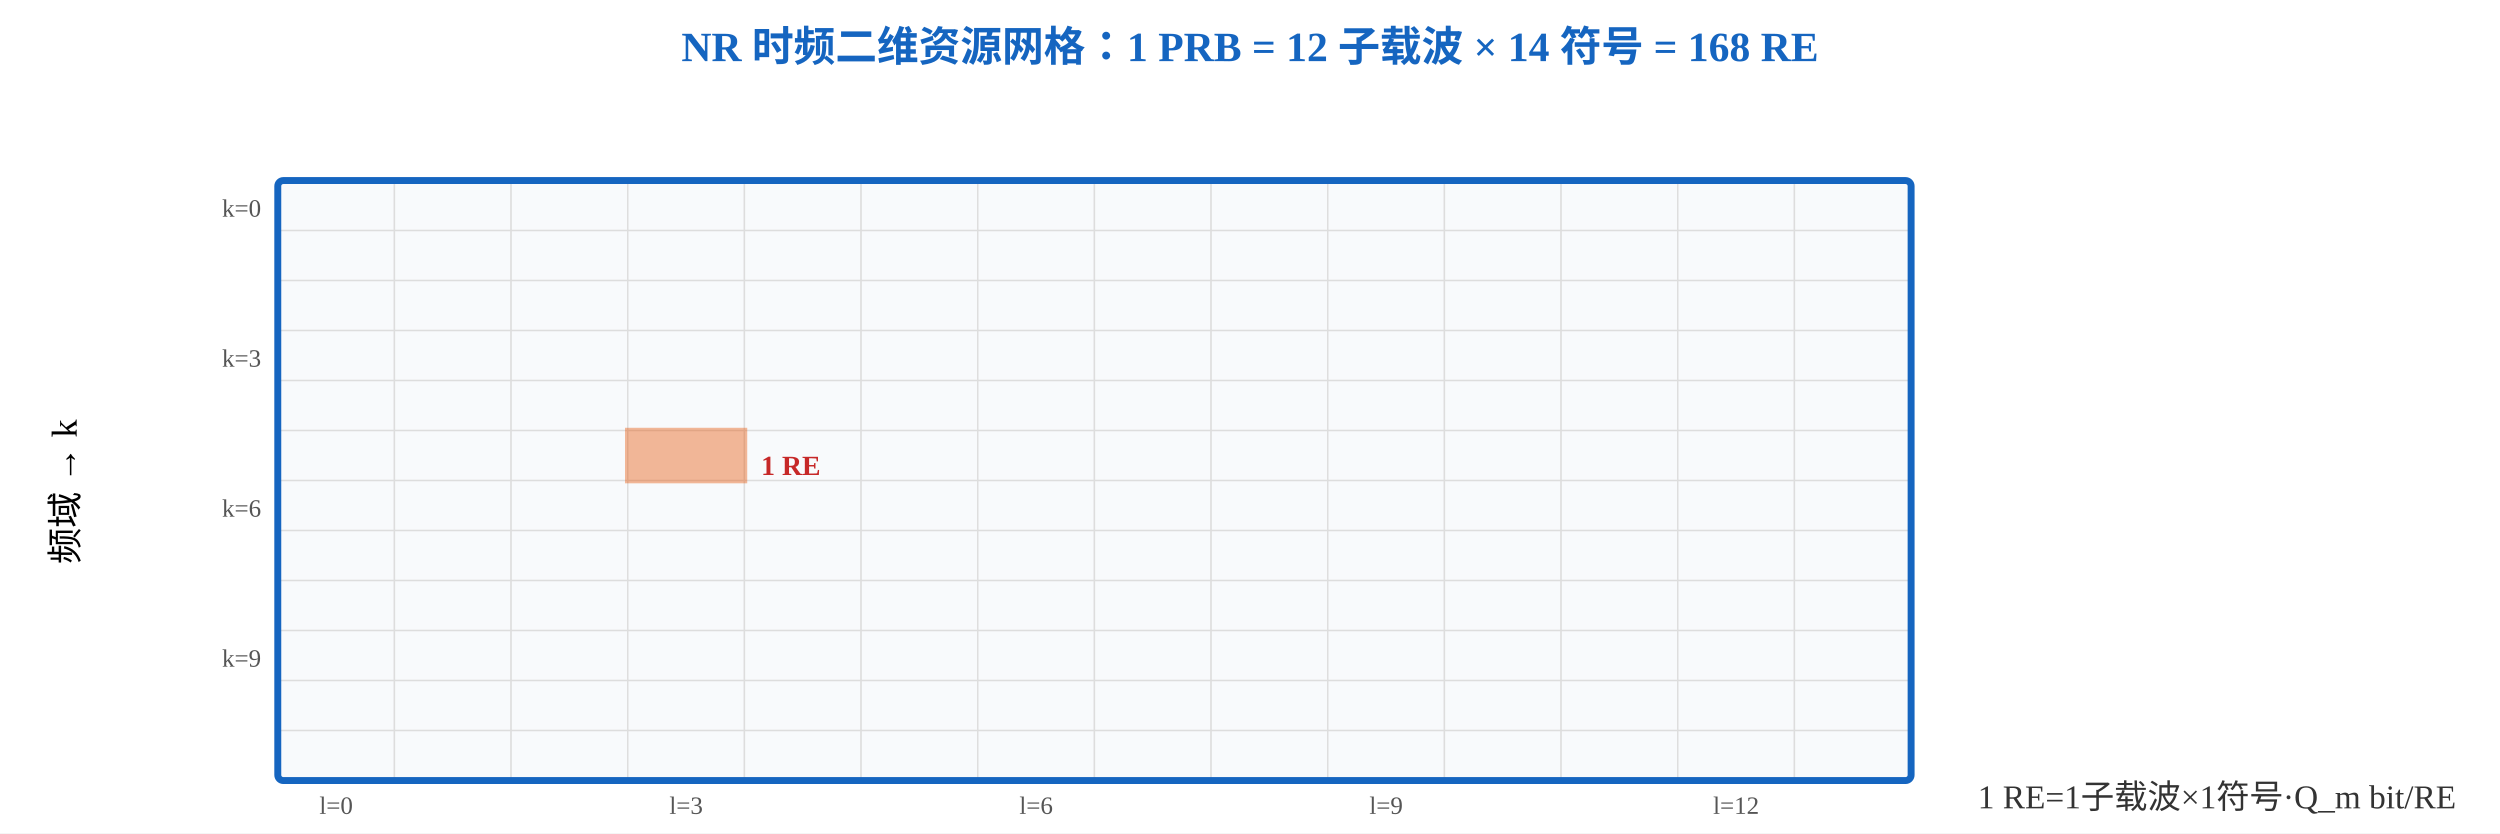
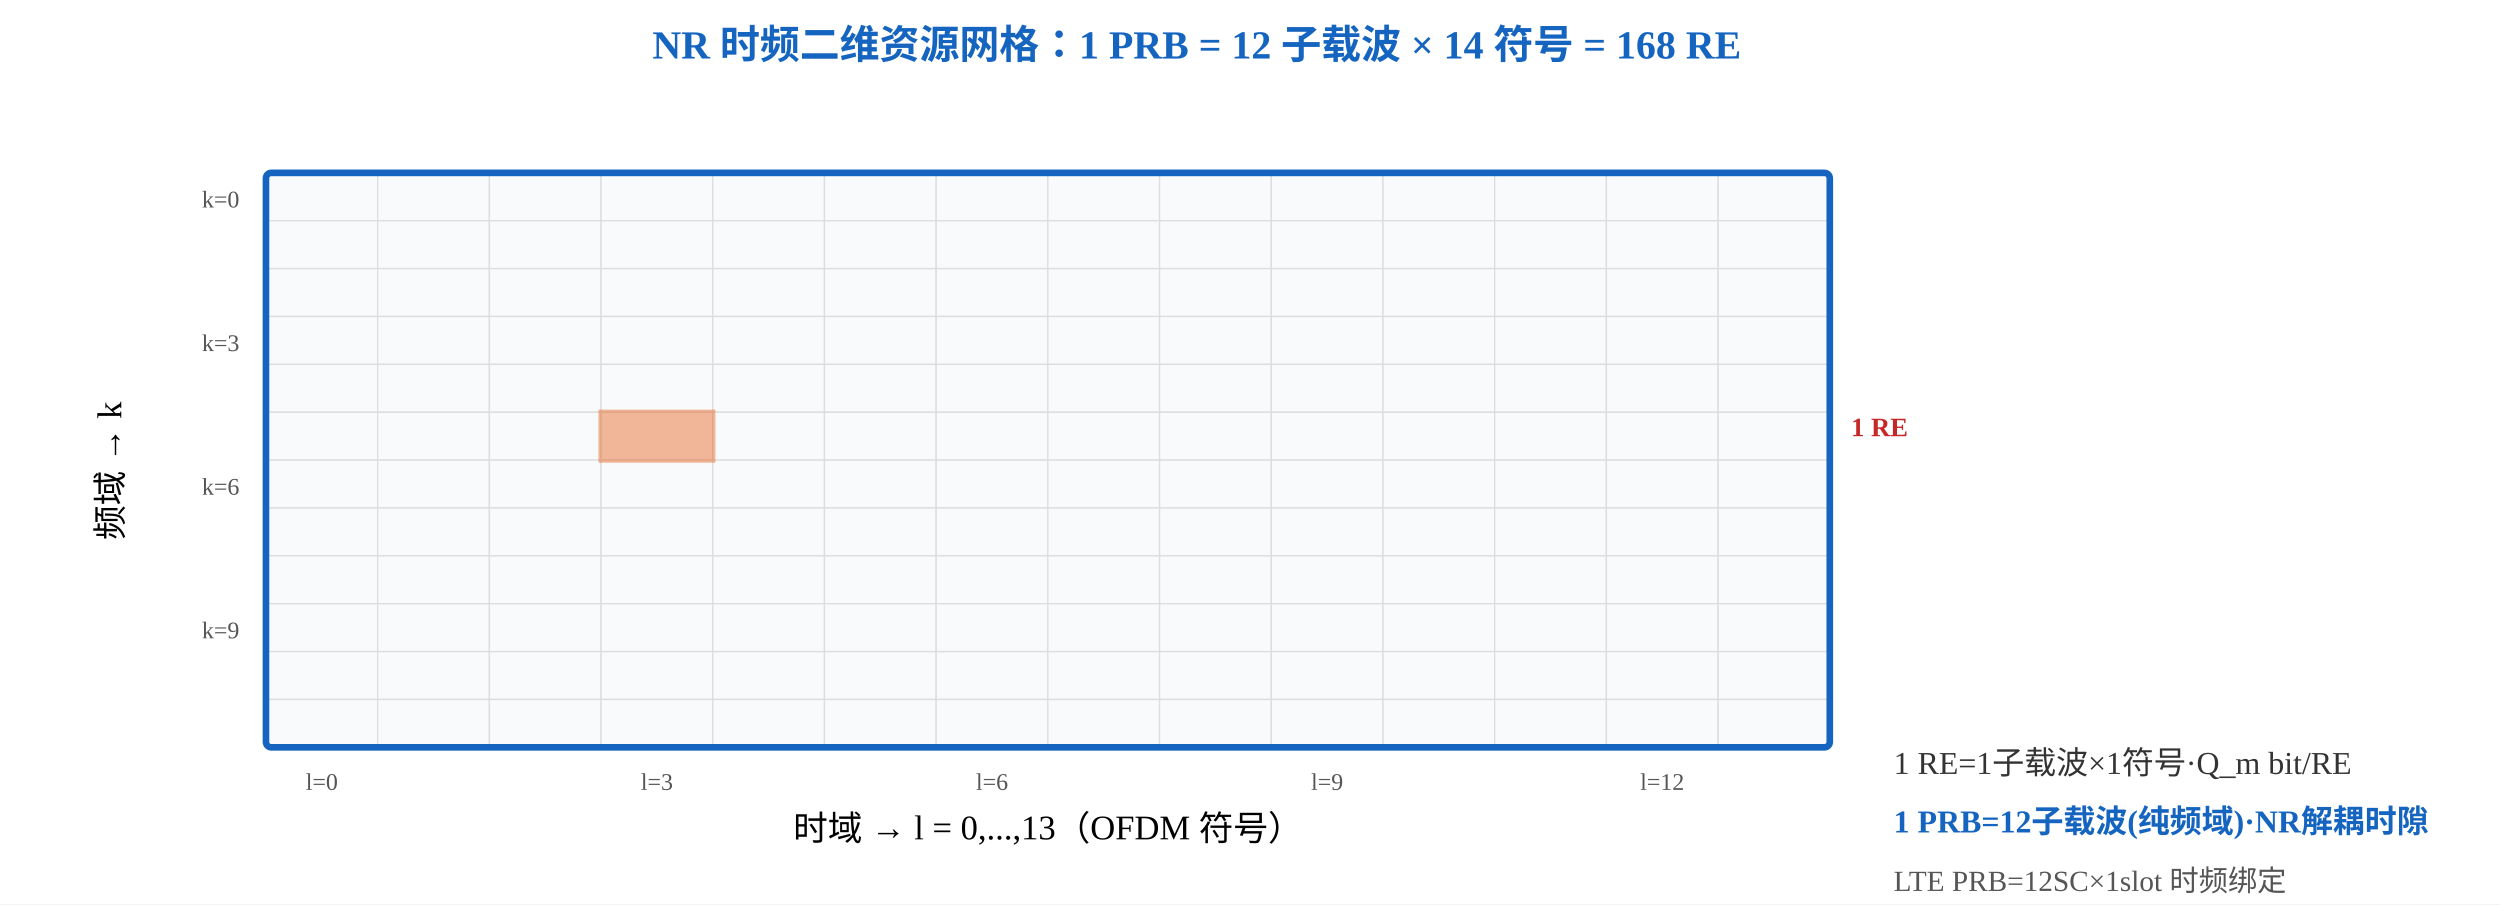
- <svg xmlns="http://www.w3.org/2000/svg" width="900" height="300" viewBox="0 0 900 300">
-   <rect width="900" height="300" fill="white" />
+ <svg xmlns="http://www.w3.org/2000/svg" width="940" height="340" viewBox="0 0 940 340">
+   <rect width="940" height="340" fill="white" />
  <text x="450.0" y="22" text-anchor="middle" font-size="15" fill="#1565c0" font-weight="bold">NR 时频二维资源网格：1 PRB = 12 子载波 × 14 符号 = 168 RE</text>
  <rect x="100" y="65" width="42" height="18" fill="#f8fafc" stroke="#ddd" stroke-width="0.5" />
  <rect x="142" y="65" width="42" height="18" fill="#f8fafc" stroke="#ddd" stroke-width="0.5" />
  <rect x="184" y="65" width="42" height="18" fill="#f8fafc" stroke="#ddd" stroke-width="0.5" />
  <rect x="226" y="65" width="42" height="18" fill="#f8fafc" stroke="#ddd" stroke-width="0.5" />
  <rect x="268" y="65" width="42" height="18" fill="#f8fafc" stroke="#ddd" stroke-width="0.5" />
  <rect x="310" y="65" width="42" height="18" fill="#f8fafc" stroke="#ddd" stroke-width="0.5" />
  <rect x="352" y="65" width="42" height="18" fill="#f8fafc" stroke="#ddd" stroke-width="0.5" />
  <rect x="394" y="65" width="42" height="18" fill="#f8fafc" stroke="#ddd" stroke-width="0.5" />
  <rect x="436" y="65" width="42" height="18" fill="#f8fafc" stroke="#ddd" stroke-width="0.5" />
  <rect x="478" y="65" width="42" height="18" fill="#f8fafc" stroke="#ddd" stroke-width="0.5" />
  <rect x="520" y="65" width="42" height="18" fill="#f8fafc" stroke="#ddd" stroke-width="0.5" />
  <rect x="562" y="65" width="42" height="18" fill="#f8fafc" stroke="#ddd" stroke-width="0.5" />
  <rect x="604" y="65" width="42" height="18" fill="#f8fafc" stroke="#ddd" stroke-width="0.5" />
  <rect x="646" y="65" width="42" height="18" fill="#f8fafc" stroke="#ddd" stroke-width="0.5" />
  <rect x="100" y="83" width="42" height="18" fill="#f8fafc" stroke="#ddd" stroke-width="0.5" />
  <rect x="142" y="83" width="42" height="18" fill="#f8fafc" stroke="#ddd" stroke-width="0.5" />
  <rect x="184" y="83" width="42" height="18" fill="#f8fafc" stroke="#ddd" stroke-width="0.5" />
  <rect x="226" y="83" width="42" height="18" fill="#f8fafc" stroke="#ddd" stroke-width="0.5" />
  <rect x="268" y="83" width="42" height="18" fill="#f8fafc" stroke="#ddd" stroke-width="0.5" />
  <rect x="310" y="83" width="42" height="18" fill="#f8fafc" stroke="#ddd" stroke-width="0.5" />
  <rect x="352" y="83" width="42" height="18" fill="#f8fafc" stroke="#ddd" stroke-width="0.5" />
  <rect x="394" y="83" width="42" height="18" fill="#f8fafc" stroke="#ddd" stroke-width="0.5" />
  <rect x="436" y="83" width="42" height="18" fill="#f8fafc" stroke="#ddd" stroke-width="0.5" />
  <rect x="478" y="83" width="42" height="18" fill="#f8fafc" stroke="#ddd" stroke-width="0.5" />
  <rect x="520" y="83" width="42" height="18" fill="#f8fafc" stroke="#ddd" stroke-width="0.5" />
  <rect x="562" y="83" width="42" height="18" fill="#f8fafc" stroke="#ddd" stroke-width="0.5" />
  <rect x="604" y="83" width="42" height="18" fill="#f8fafc" stroke="#ddd" stroke-width="0.5" />
  <rect x="646" y="83" width="42" height="18" fill="#f8fafc" stroke="#ddd" stroke-width="0.5" />
  <rect x="100" y="101" width="42" height="18" fill="#f8fafc" stroke="#ddd" stroke-width="0.5" />
  <rect x="142" y="101" width="42" height="18" fill="#f8fafc" stroke="#ddd" stroke-width="0.5" />
  <rect x="184" y="101" width="42" height="18" fill="#f8fafc" stroke="#ddd" stroke-width="0.5" />
  <rect x="226" y="101" width="42" height="18" fill="#f8fafc" stroke="#ddd" stroke-width="0.5" />
  <rect x="268" y="101" width="42" height="18" fill="#f8fafc" stroke="#ddd" stroke-width="0.5" />
  <rect x="310" y="101" width="42" height="18" fill="#f8fafc" stroke="#ddd" stroke-width="0.5" />
  <rect x="352" y="101" width="42" height="18" fill="#f8fafc" stroke="#ddd" stroke-width="0.5" />
  <rect x="394" y="101" width="42" height="18" fill="#f8fafc" stroke="#ddd" stroke-width="0.5" />
  <rect x="436" y="101" width="42" height="18" fill="#f8fafc" stroke="#ddd" stroke-width="0.5" />
  <rect x="478" y="101" width="42" height="18" fill="#f8fafc" stroke="#ddd" stroke-width="0.5" />
  <rect x="520" y="101" width="42" height="18" fill="#f8fafc" stroke="#ddd" stroke-width="0.5" />
  <rect x="562" y="101" width="42" height="18" fill="#f8fafc" stroke="#ddd" stroke-width="0.5" />
  <rect x="604" y="101" width="42" height="18" fill="#f8fafc" stroke="#ddd" stroke-width="0.5" />
  <rect x="646" y="101" width="42" height="18" fill="#f8fafc" stroke="#ddd" stroke-width="0.5" />
  <rect x="100" y="119" width="42" height="18" fill="#f8fafc" stroke="#ddd" stroke-width="0.5" />
  <rect x="142" y="119" width="42" height="18" fill="#f8fafc" stroke="#ddd" stroke-width="0.5" />
  <rect x="184" y="119" width="42" height="18" fill="#f8fafc" stroke="#ddd" stroke-width="0.5" />
  <rect x="226" y="119" width="42" height="18" fill="#f8fafc" stroke="#ddd" stroke-width="0.5" />
  <rect x="268" y="119" width="42" height="18" fill="#f8fafc" stroke="#ddd" stroke-width="0.5" />
  <rect x="310" y="119" width="42" height="18" fill="#f8fafc" stroke="#ddd" stroke-width="0.5" />
  <rect x="352" y="119" width="42" height="18" fill="#f8fafc" stroke="#ddd" stroke-width="0.5" />
  <rect x="394" y="119" width="42" height="18" fill="#f8fafc" stroke="#ddd" stroke-width="0.5" />
  <rect x="436" y="119" width="42" height="18" fill="#f8fafc" stroke="#ddd" stroke-width="0.5" />
  <rect x="478" y="119" width="42" height="18" fill="#f8fafc" stroke="#ddd" stroke-width="0.5" />
  <rect x="520" y="119" width="42" height="18" fill="#f8fafc" stroke="#ddd" stroke-width="0.5" />
  <rect x="562" y="119" width="42" height="18" fill="#f8fafc" stroke="#ddd" stroke-width="0.5" />
  <rect x="604" y="119" width="42" height="18" fill="#f8fafc" stroke="#ddd" stroke-width="0.5" />
  <rect x="646" y="119" width="42" height="18" fill="#f8fafc" stroke="#ddd" stroke-width="0.5" />
  <rect x="100" y="137" width="42" height="18" fill="#f8fafc" stroke="#ddd" stroke-width="0.5" />
  <rect x="142" y="137" width="42" height="18" fill="#f8fafc" stroke="#ddd" stroke-width="0.5" />
  <rect x="184" y="137" width="42" height="18" fill="#f8fafc" stroke="#ddd" stroke-width="0.5" />
  <rect x="226" y="137" width="42" height="18" fill="#f8fafc" stroke="#ddd" stroke-width="0.5" />
  <rect x="268" y="137" width="42" height="18" fill="#f8fafc" stroke="#ddd" stroke-width="0.5" />
  <rect x="310" y="137" width="42" height="18" fill="#f8fafc" stroke="#ddd" stroke-width="0.5" />
  <rect x="352" y="137" width="42" height="18" fill="#f8fafc" stroke="#ddd" stroke-width="0.5" />
  <rect x="394" y="137" width="42" height="18" fill="#f8fafc" stroke="#ddd" stroke-width="0.5" />
  <rect x="436" y="137" width="42" height="18" fill="#f8fafc" stroke="#ddd" stroke-width="0.5" />
  <rect x="478" y="137" width="42" height="18" fill="#f8fafc" stroke="#ddd" stroke-width="0.5" />
  <rect x="520" y="137" width="42" height="18" fill="#f8fafc" stroke="#ddd" stroke-width="0.5" />
  <rect x="562" y="137" width="42" height="18" fill="#f8fafc" stroke="#ddd" stroke-width="0.5" />
  <rect x="604" y="137" width="42" height="18" fill="#f8fafc" stroke="#ddd" stroke-width="0.5" />
  <rect x="646" y="137" width="42" height="18" fill="#f8fafc" stroke="#ddd" stroke-width="0.5" />
  <rect x="100" y="155" width="42" height="18" fill="#f8fafc" stroke="#ddd" stroke-width="0.5" />
  <rect x="142" y="155" width="42" height="18" fill="#f8fafc" stroke="#ddd" stroke-width="0.5" />
  <rect x="184" y="155" width="42" height="18" fill="#f8fafc" stroke="#ddd" stroke-width="0.5" />
  <rect x="226" y="155" width="42" height="18" fill="#f8fafc" stroke="#ddd" stroke-width="0.5" />
  <rect x="268" y="155" width="42" height="18" fill="#f8fafc" stroke="#ddd" stroke-width="0.5" />
  <rect x="310" y="155" width="42" height="18" fill="#f8fafc" stroke="#ddd" stroke-width="0.5" />
  <rect x="352" y="155" width="42" height="18" fill="#f8fafc" stroke="#ddd" stroke-width="0.5" />
  <rect x="394" y="155" width="42" height="18" fill="#f8fafc" stroke="#ddd" stroke-width="0.5" />
  <rect x="436" y="155" width="42" height="18" fill="#f8fafc" stroke="#ddd" stroke-width="0.5" />
  <rect x="478" y="155" width="42" height="18" fill="#f8fafc" stroke="#ddd" stroke-width="0.5" />
  <rect x="520" y="155" width="42" height="18" fill="#f8fafc" stroke="#ddd" stroke-width="0.5" />
  <rect x="562" y="155" width="42" height="18" fill="#f8fafc" stroke="#ddd" stroke-width="0.5" />
  <rect x="604" y="155" width="42" height="18" fill="#f8fafc" stroke="#ddd" stroke-width="0.5" />
  <rect x="646" y="155" width="42" height="18" fill="#f8fafc" stroke="#ddd" stroke-width="0.5" />
  <rect x="100" y="173" width="42" height="18" fill="#f8fafc" stroke="#ddd" stroke-width="0.5" />
  <rect x="142" y="173" width="42" height="18" fill="#f8fafc" stroke="#ddd" stroke-width="0.5" />
  <rect x="184" y="173" width="42" height="18" fill="#f8fafc" stroke="#ddd" stroke-width="0.5" />
  <rect x="226" y="173" width="42" height="18" fill="#f8fafc" stroke="#ddd" stroke-width="0.5" />
  <rect x="268" y="173" width="42" height="18" fill="#f8fafc" stroke="#ddd" stroke-width="0.5" />
  <rect x="310" y="173" width="42" height="18" fill="#f8fafc" stroke="#ddd" stroke-width="0.5" />
  <rect x="352" y="173" width="42" height="18" fill="#f8fafc" stroke="#ddd" stroke-width="0.5" />
  <rect x="394" y="173" width="42" height="18" fill="#f8fafc" stroke="#ddd" stroke-width="0.5" />
  <rect x="436" y="173" width="42" height="18" fill="#f8fafc" stroke="#ddd" stroke-width="0.5" />
  <rect x="478" y="173" width="42" height="18" fill="#f8fafc" stroke="#ddd" stroke-width="0.5" />
  <rect x="520" y="173" width="42" height="18" fill="#f8fafc" stroke="#ddd" stroke-width="0.5" />
  <rect x="562" y="173" width="42" height="18" fill="#f8fafc" stroke="#ddd" stroke-width="0.5" />
  <rect x="604" y="173" width="42" height="18" fill="#f8fafc" stroke="#ddd" stroke-width="0.5" />
  <rect x="646" y="173" width="42" height="18" fill="#f8fafc" stroke="#ddd" stroke-width="0.5" />
  <rect x="100" y="191" width="42" height="18" fill="#f8fafc" stroke="#ddd" stroke-width="0.5" />
  <rect x="142" y="191" width="42" height="18" fill="#f8fafc" stroke="#ddd" stroke-width="0.5" />
  <rect x="184" y="191" width="42" height="18" fill="#f8fafc" stroke="#ddd" stroke-width="0.5" />
  <rect x="226" y="191" width="42" height="18" fill="#f8fafc" stroke="#ddd" stroke-width="0.5" />
  <rect x="268" y="191" width="42" height="18" fill="#f8fafc" stroke="#ddd" stroke-width="0.5" />
  <rect x="310" y="191" width="42" height="18" fill="#f8fafc" stroke="#ddd" stroke-width="0.5" />
  <rect x="352" y="191" width="42" height="18" fill="#f8fafc" stroke="#ddd" stroke-width="0.5" />
  <rect x="394" y="191" width="42" height="18" fill="#f8fafc" stroke="#ddd" stroke-width="0.5" />
  <rect x="436" y="191" width="42" height="18" fill="#f8fafc" stroke="#ddd" stroke-width="0.5" />
  <rect x="478" y="191" width="42" height="18" fill="#f8fafc" stroke="#ddd" stroke-width="0.5" />
  <rect x="520" y="191" width="42" height="18" fill="#f8fafc" stroke="#ddd" stroke-width="0.5" />
  <rect x="562" y="191" width="42" height="18" fill="#f8fafc" stroke="#ddd" stroke-width="0.5" />
  <rect x="604" y="191" width="42" height="18" fill="#f8fafc" stroke="#ddd" stroke-width="0.5" />
  <rect x="646" y="191" width="42" height="18" fill="#f8fafc" stroke="#ddd" stroke-width="0.5" />
  <rect x="100" y="209" width="42" height="18" fill="#f8fafc" stroke="#ddd" stroke-width="0.5" />
  <rect x="142" y="209" width="42" height="18" fill="#f8fafc" stroke="#ddd" stroke-width="0.5" />
  <rect x="184" y="209" width="42" height="18" fill="#f8fafc" stroke="#ddd" stroke-width="0.5" />
  <rect x="226" y="209" width="42" height="18" fill="#f8fafc" stroke="#ddd" stroke-width="0.5" />
  <rect x="268" y="209" width="42" height="18" fill="#f8fafc" stroke="#ddd" stroke-width="0.5" />
  <rect x="310" y="209" width="42" height="18" fill="#f8fafc" stroke="#ddd" stroke-width="0.5" />
  <rect x="352" y="209" width="42" height="18" fill="#f8fafc" stroke="#ddd" stroke-width="0.5" />
  <rect x="394" y="209" width="42" height="18" fill="#f8fafc" stroke="#ddd" stroke-width="0.5" />
  <rect x="436" y="209" width="42" height="18" fill="#f8fafc" stroke="#ddd" stroke-width="0.5" />
  <rect x="478" y="209" width="42" height="18" fill="#f8fafc" stroke="#ddd" stroke-width="0.5" />
  <rect x="520" y="209" width="42" height="18" fill="#f8fafc" stroke="#ddd" stroke-width="0.5" />
  <rect x="562" y="209" width="42" height="18" fill="#f8fafc" stroke="#ddd" stroke-width="0.5" />
  <rect x="604" y="209" width="42" height="18" fill="#f8fafc" stroke="#ddd" stroke-width="0.5" />
  <rect x="646" y="209" width="42" height="18" fill="#f8fafc" stroke="#ddd" stroke-width="0.5" />
  <rect x="100" y="227" width="42" height="18" fill="#f8fafc" stroke="#ddd" stroke-width="0.5" />
  <rect x="142" y="227" width="42" height="18" fill="#f8fafc" stroke="#ddd" stroke-width="0.5" />
  <rect x="184" y="227" width="42" height="18" fill="#f8fafc" stroke="#ddd" stroke-width="0.5" />
  <rect x="226" y="227" width="42" height="18" fill="#f8fafc" stroke="#ddd" stroke-width="0.5" />
  <rect x="268" y="227" width="42" height="18" fill="#f8fafc" stroke="#ddd" stroke-width="0.5" />
  <rect x="310" y="227" width="42" height="18" fill="#f8fafc" stroke="#ddd" stroke-width="0.5" />
  <rect x="352" y="227" width="42" height="18" fill="#f8fafc" stroke="#ddd" stroke-width="0.5" />
  <rect x="394" y="227" width="42" height="18" fill="#f8fafc" stroke="#ddd" stroke-width="0.5" />
  <rect x="436" y="227" width="42" height="18" fill="#f8fafc" stroke="#ddd" stroke-width="0.5" />
  <rect x="478" y="227" width="42" height="18" fill="#f8fafc" stroke="#ddd" stroke-width="0.5" />
  <rect x="520" y="227" width="42" height="18" fill="#f8fafc" stroke="#ddd" stroke-width="0.5" />
  <rect x="562" y="227" width="42" height="18" fill="#f8fafc" stroke="#ddd" stroke-width="0.5" />
  <rect x="604" y="227" width="42" height="18" fill="#f8fafc" stroke="#ddd" stroke-width="0.5" />
  <rect x="646" y="227" width="42" height="18" fill="#f8fafc" stroke="#ddd" stroke-width="0.5" />
  <rect x="100" y="245" width="42" height="18" fill="#f8fafc" stroke="#ddd" stroke-width="0.5" />
  <rect x="142" y="245" width="42" height="18" fill="#f8fafc" stroke="#ddd" stroke-width="0.5" />
  <rect x="184" y="245" width="42" height="18" fill="#f8fafc" stroke="#ddd" stroke-width="0.5" />
  <rect x="226" y="245" width="42" height="18" fill="#f8fafc" stroke="#ddd" stroke-width="0.5" />
  <rect x="268" y="245" width="42" height="18" fill="#f8fafc" stroke="#ddd" stroke-width="0.5" />
  <rect x="310" y="245" width="42" height="18" fill="#f8fafc" stroke="#ddd" stroke-width="0.5" />
  <rect x="352" y="245" width="42" height="18" fill="#f8fafc" stroke="#ddd" stroke-width="0.5" />
  <rect x="394" y="245" width="42" height="18" fill="#f8fafc" stroke="#ddd" stroke-width="0.5" />
  <rect x="436" y="245" width="42" height="18" fill="#f8fafc" stroke="#ddd" stroke-width="0.5" />
  <rect x="478" y="245" width="42" height="18" fill="#f8fafc" stroke="#ddd" stroke-width="0.5" />
  <rect x="520" y="245" width="42" height="18" fill="#f8fafc" stroke="#ddd" stroke-width="0.5" />
  <rect x="562" y="245" width="42" height="18" fill="#f8fafc" stroke="#ddd" stroke-width="0.5" />
  <rect x="604" y="245" width="42" height="18" fill="#f8fafc" stroke="#ddd" stroke-width="0.5" />
  <rect x="646" y="245" width="42" height="18" fill="#f8fafc" stroke="#ddd" stroke-width="0.5" />
  <rect x="100" y="263" width="42" height="18" fill="#f8fafc" stroke="#ddd" stroke-width="0.5" />
  <rect x="142" y="263" width="42" height="18" fill="#f8fafc" stroke="#ddd" stroke-width="0.5" />
  <rect x="184" y="263" width="42" height="18" fill="#f8fafc" stroke="#ddd" stroke-width="0.5" />
  <rect x="226" y="263" width="42" height="18" fill="#f8fafc" stroke="#ddd" stroke-width="0.5" />
  <rect x="268" y="263" width="42" height="18" fill="#f8fafc" stroke="#ddd" stroke-width="0.5" />
  <rect x="310" y="263" width="42" height="18" fill="#f8fafc" stroke="#ddd" stroke-width="0.5" />
  <rect x="352" y="263" width="42" height="18" fill="#f8fafc" stroke="#ddd" stroke-width="0.5" />
  <rect x="394" y="263" width="42" height="18" fill="#f8fafc" stroke="#ddd" stroke-width="0.5" />
  <rect x="436" y="263" width="42" height="18" fill="#f8fafc" stroke="#ddd" stroke-width="0.5" />
  <rect x="478" y="263" width="42" height="18" fill="#f8fafc" stroke="#ddd" stroke-width="0.5" />
  <rect x="520" y="263" width="42" height="18" fill="#f8fafc" stroke="#ddd" stroke-width="0.5" />
  <rect x="562" y="263" width="42" height="18" fill="#f8fafc" stroke="#ddd" stroke-width="0.5" />
  <rect x="604" y="263" width="42" height="18" fill="#f8fafc" stroke="#ddd" stroke-width="0.5" />
  <rect x="646" y="263" width="42" height="18" fill="#f8fafc" stroke="#ddd" stroke-width="0.5" />
  <rect x="100" y="65" width="588" height="216" fill="none" stroke="#1565c0" stroke-width="2.5" rx="2" />
  <rect x="226" y="155" width="42" height="18" fill="#e65100" opacity="0.4" stroke="#e65100" stroke-width="2" />
-   <text x="274" y="171" font-size="10" fill="#c62828" font-weight="bold">1 RE</text>
-   <text x="94" y="78.0" text-anchor="end" font-size="9" fill="#555">k=0</text>
-   <text x="94" y="132.0" text-anchor="end" font-size="9" fill="#555">k=3</text>
-   <text x="94" y="186.0" text-anchor="end" font-size="9" fill="#555">k=6</text>
-   <text x="94" y="240.0" text-anchor="end" font-size="9" fill="#555">k=9</text>
-   <text x="121.0" y="293" text-anchor="middle" font-size="9" fill="#555">l=0</text>
-   <text x="247.0" y="293" text-anchor="middle" font-size="9" fill="#555">l=3</text>
-   <text x="373.0" y="293" text-anchor="middle" font-size="9" fill="#555">l=6</text>
-   <text x="499.0" y="293" text-anchor="middle" font-size="9" fill="#555">l=9</text>
-   <text x="625.0" y="293" text-anchor="middle" font-size="9" fill="#555">l=12</text>
-   <text x="394.0" y="313" text-anchor="middle" font-size="13" fill="black">时域 → l = 0,...,13（OFDM 符号）</text>
-   <text x="28" y="177.0" text-anchor="middle" font-size="13" fill="black" transform="rotate(-90,28,177.0)">频域 → k</text>
+   <text x="696" y="164" font-size="10" fill="#c62828" font-weight="bold">1 RE</text>
+   <text x="90" y="78.0" text-anchor="end" font-size="9" fill="#555">k=0</text>
+   <text x="90" y="132.0" text-anchor="end" font-size="9" fill="#555">k=3</text>
+   <text x="90" y="186.0" text-anchor="end" font-size="9" fill="#555">k=6</text>
+   <text x="90" y="240.0" text-anchor="end" font-size="9" fill="#555">k=9</text>
+   <text x="121.0" y="297" text-anchor="middle" font-size="9" fill="#555">l=0</text>
+   <text x="247.0" y="297" text-anchor="middle" font-size="9" fill="#555">l=3</text>
+   <text x="373.0" y="297" text-anchor="middle" font-size="9" fill="#555">l=6</text>
+   <text x="499.0" y="297" text-anchor="middle" font-size="9" fill="#555">l=9</text>
+   <text x="625.0" y="297" text-anchor="middle" font-size="9" fill="#555">l=12</text>
+   <text x="394.0" y="316" text-anchor="middle" font-size="13" fill="black">时域 → l = 0,...,13（OFDM 符号）</text>
+   <text x="46" y="177.0" text-anchor="middle" font-size="13" fill="black" transform="rotate(-90,46,177.0)">频域 → k</text>
  <text x="712" y="291" font-size="12" fill="#333" font-weight="">1 RE=1子载波×1符号·Q_m bit/RE</text>
  <text x="712" y="313" font-size="12" fill="#1565c0" font-weight="bold">1 PRB=12子载波(纯频域)·NR解耦时隙</text>
  <text x="712" y="335" font-size="11" fill="#555" font-weight="">LTE PRB=12SC×1slot 时频绑定</text>
</svg>
